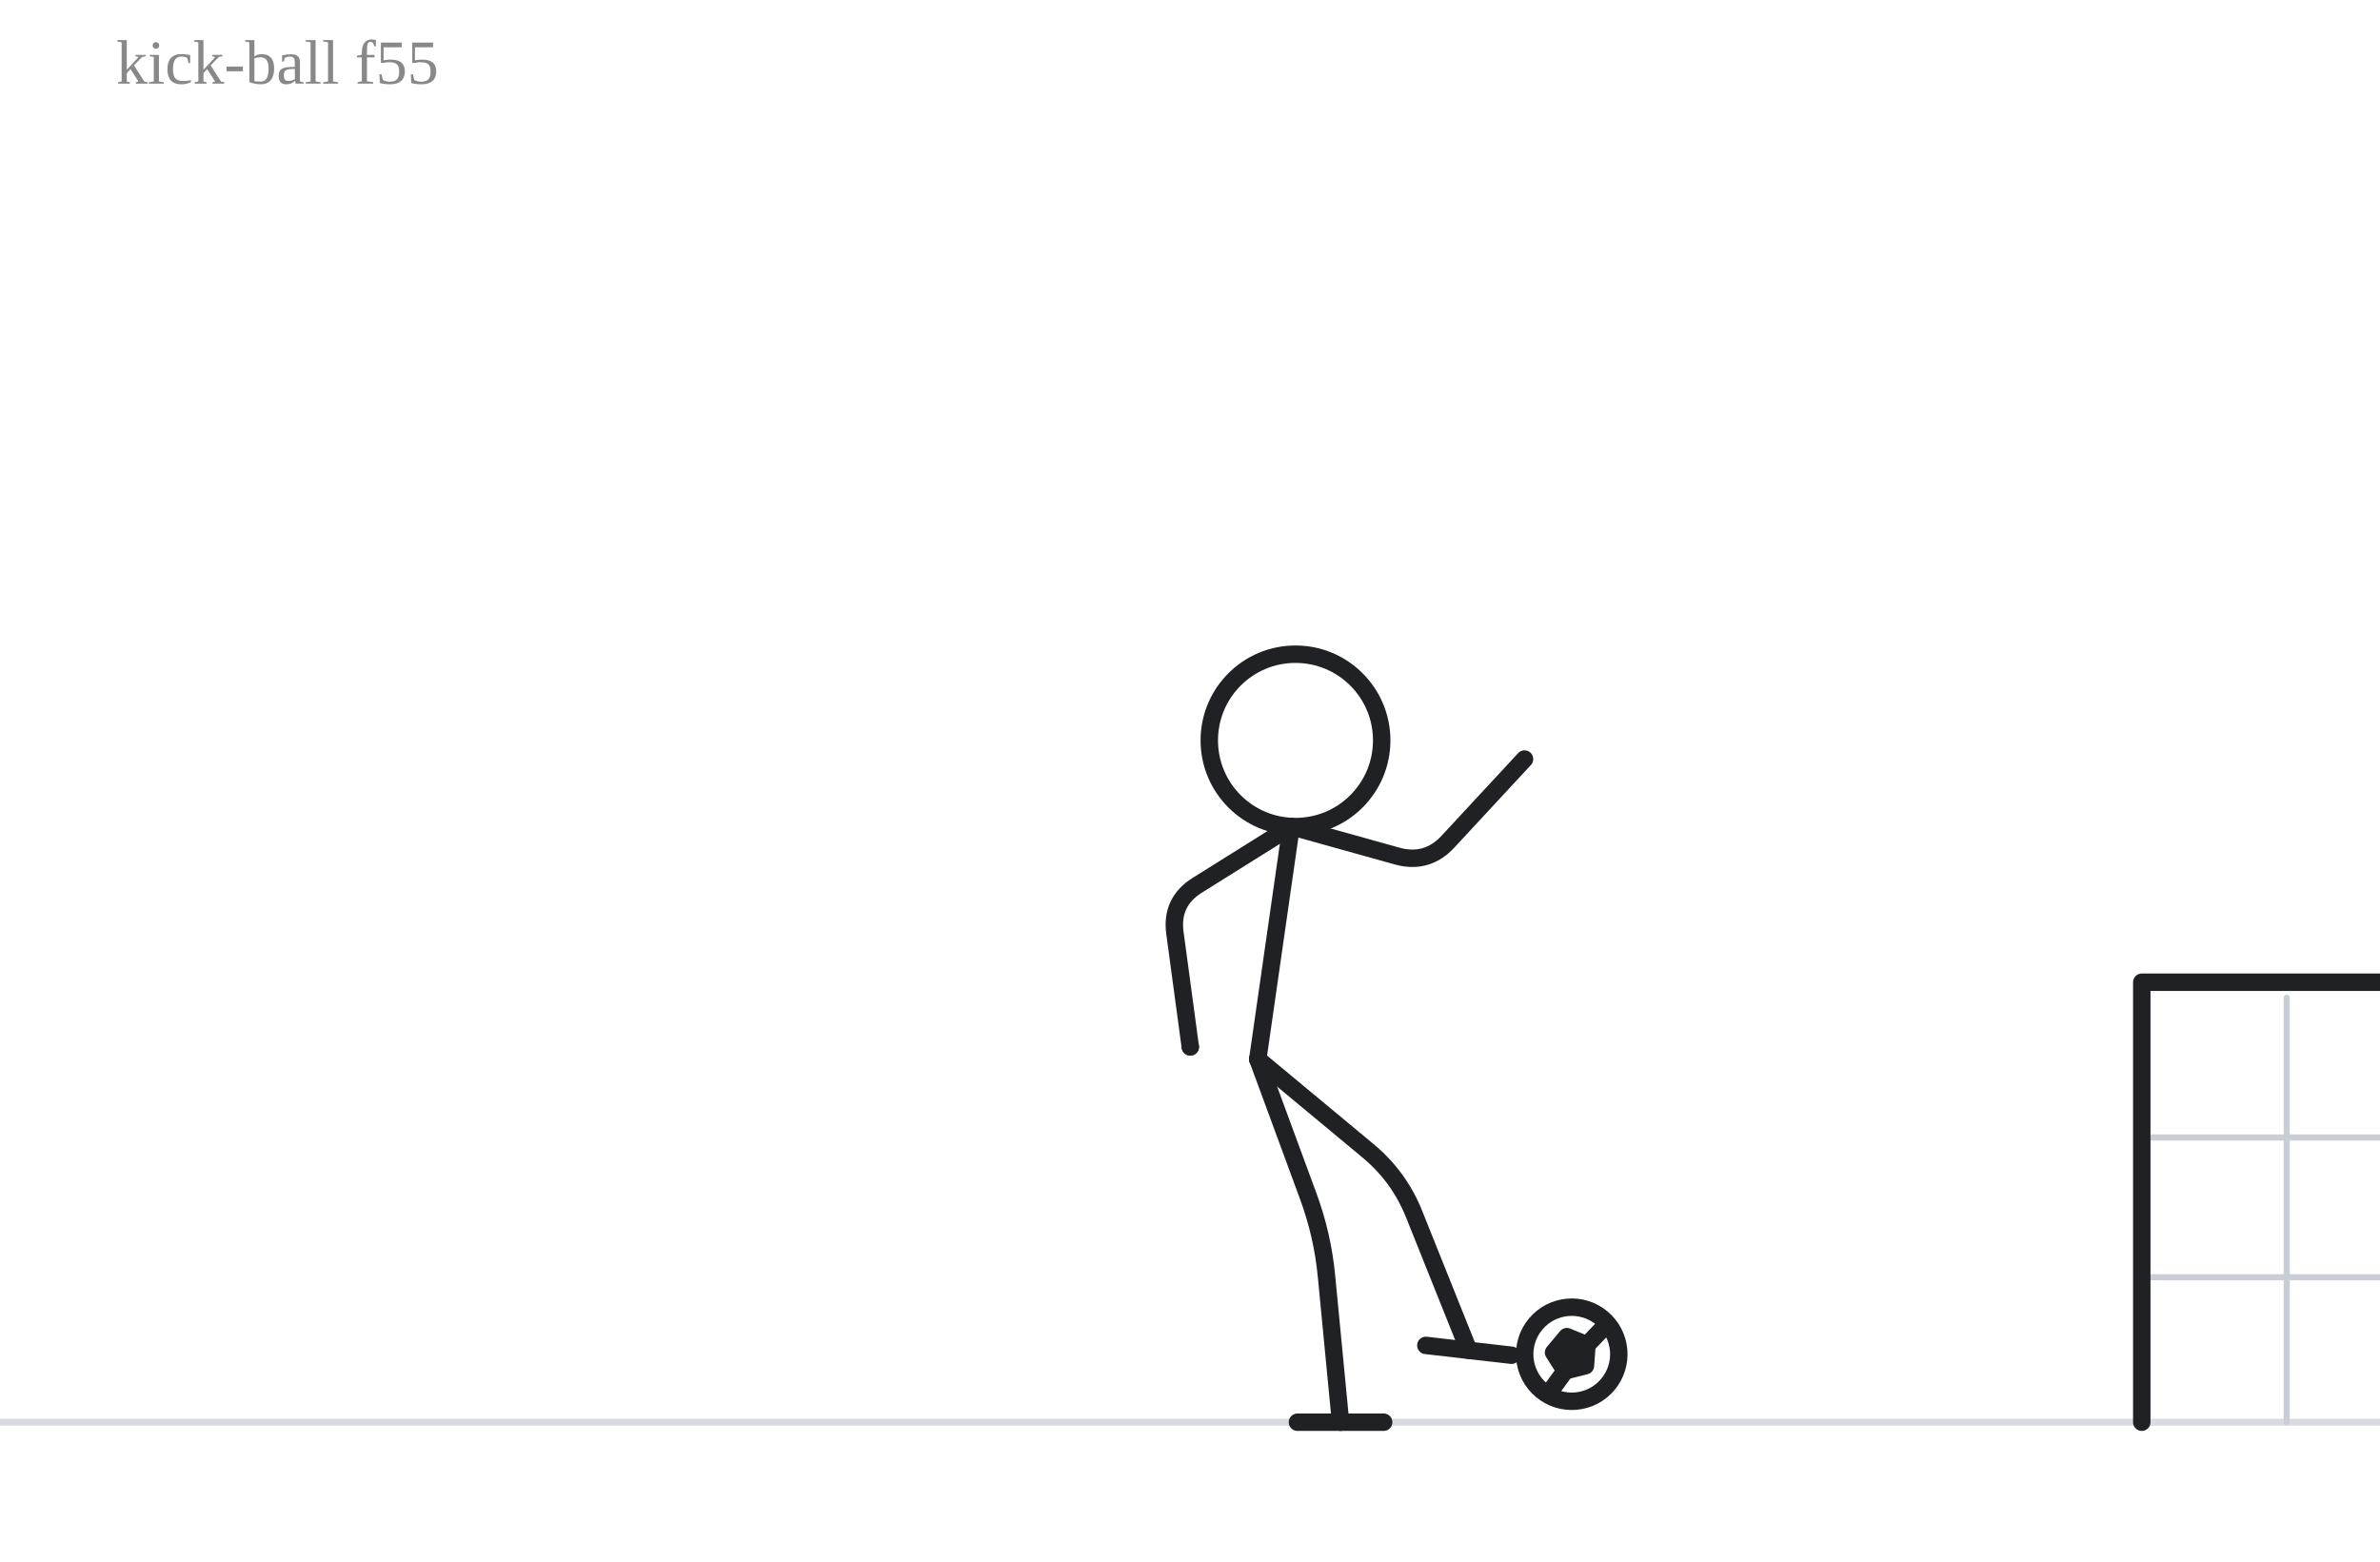
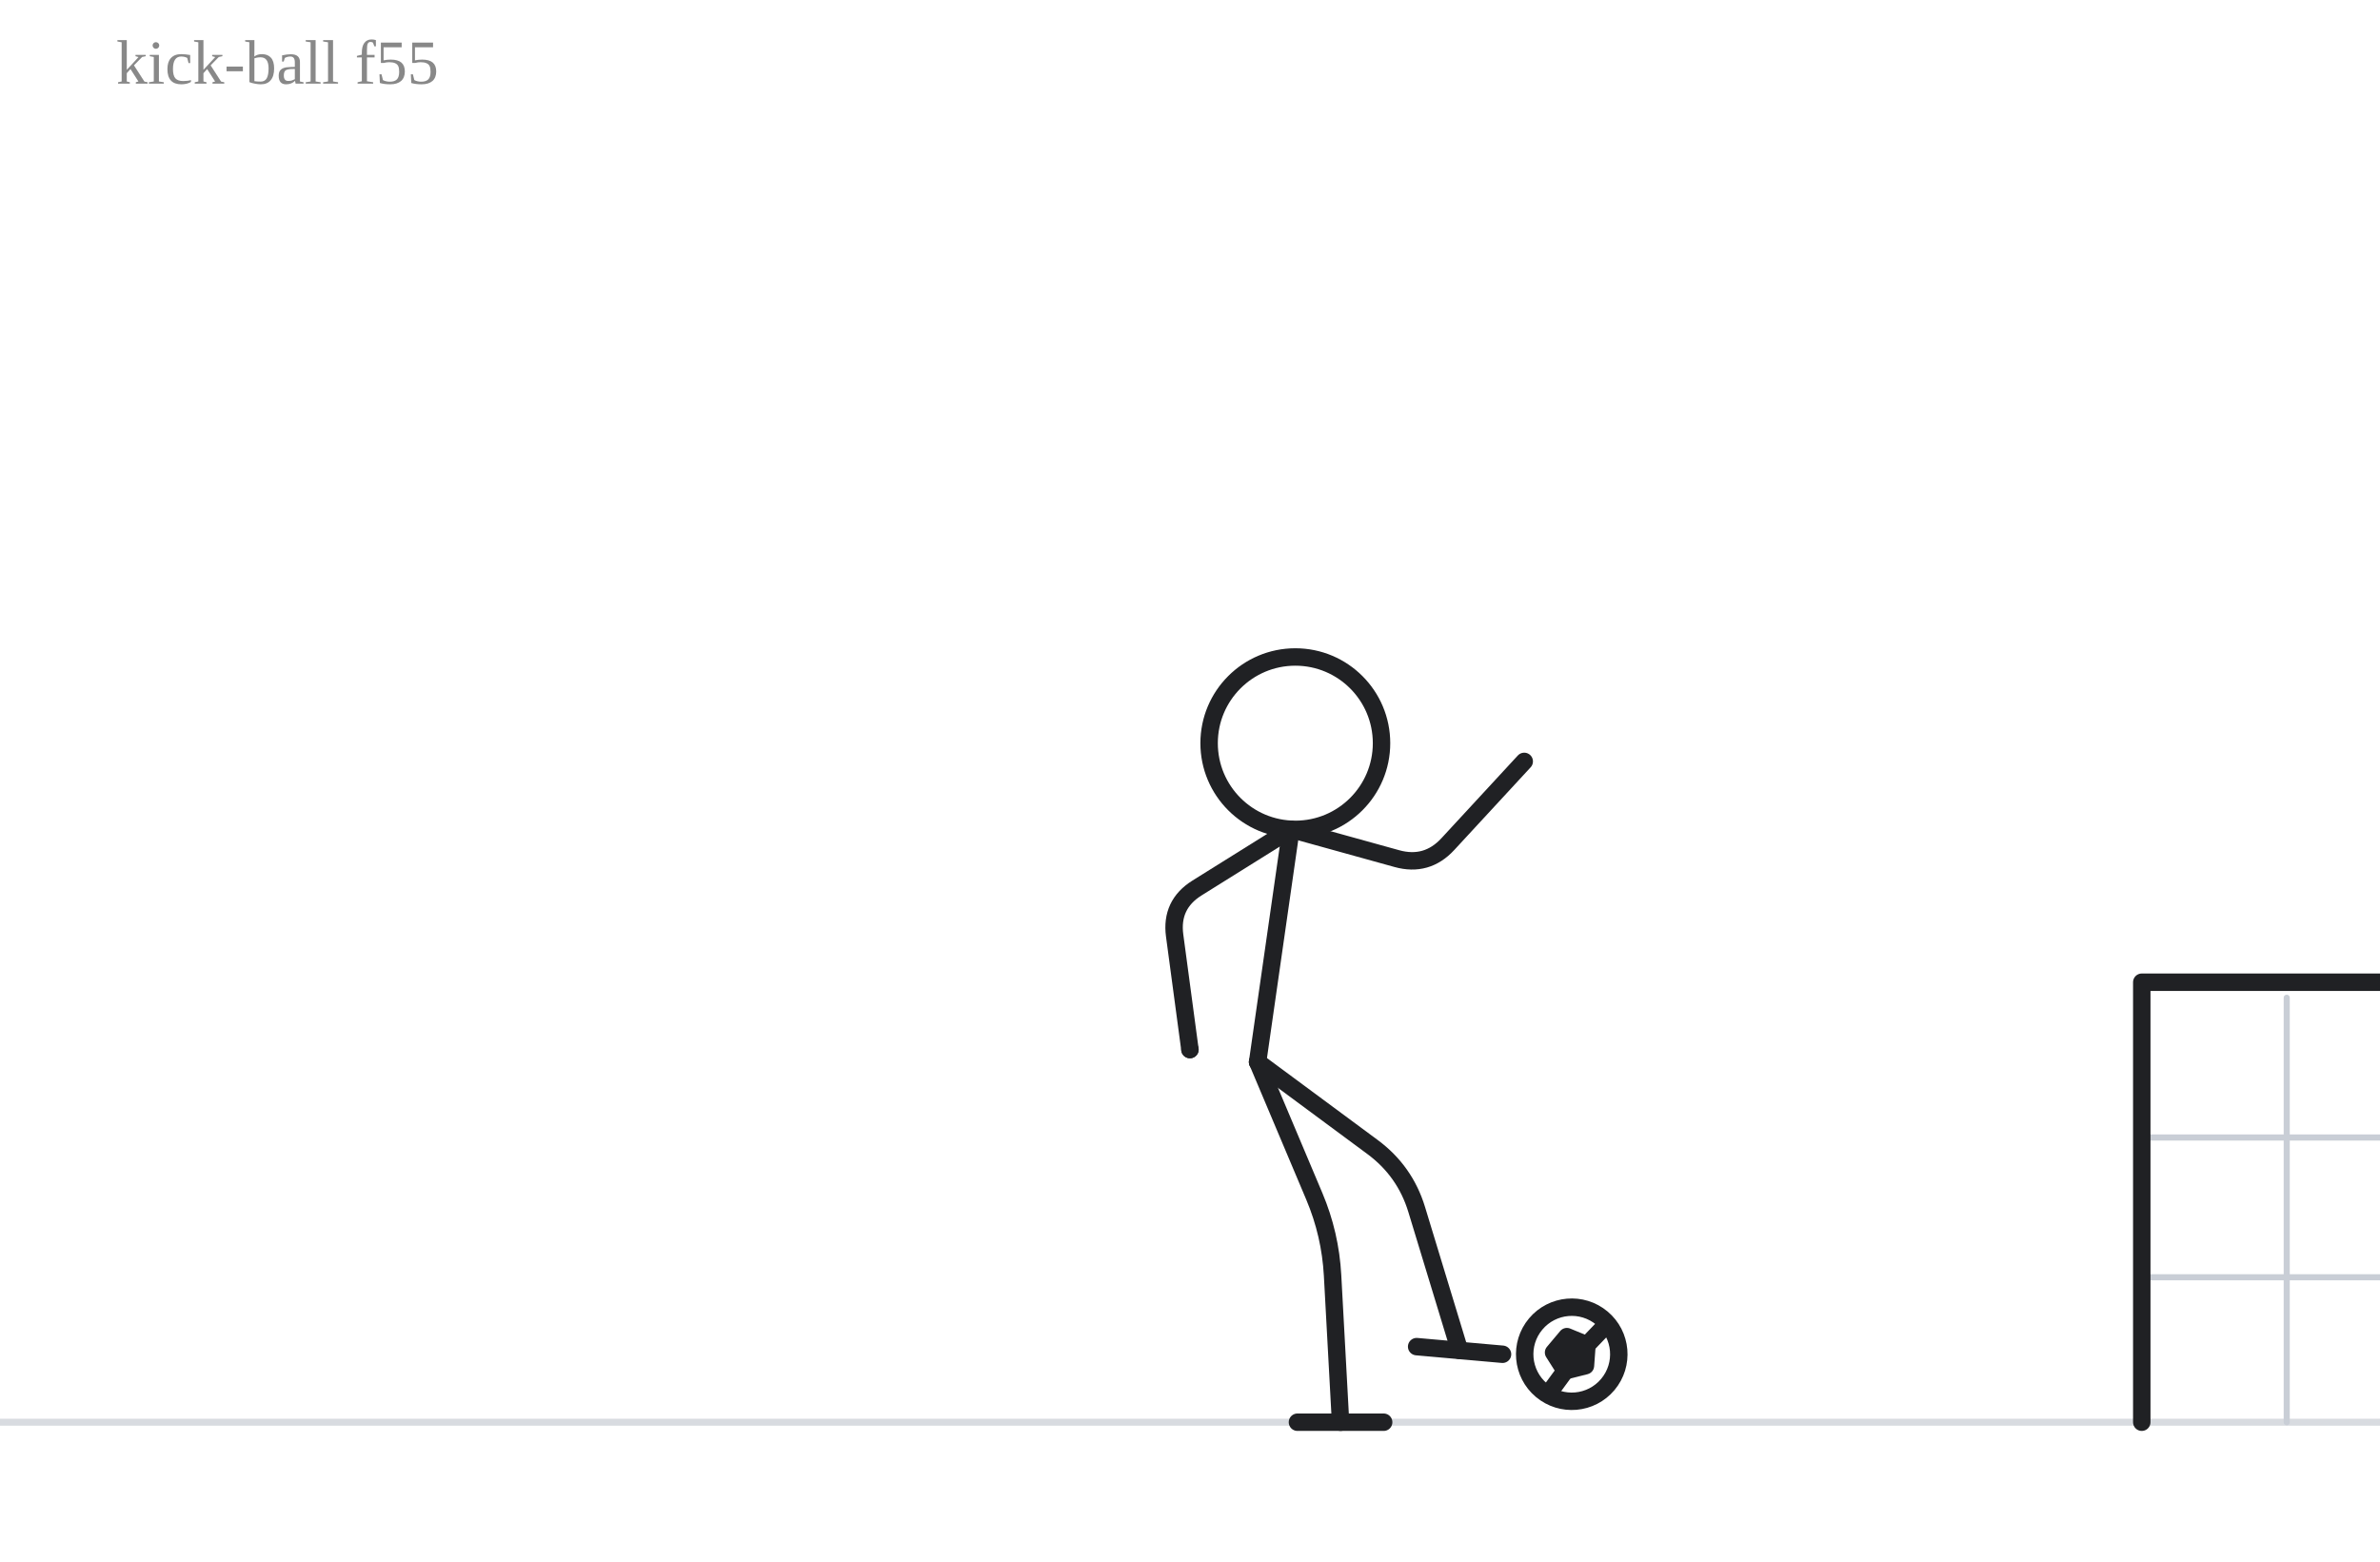
<svg xmlns="http://www.w3.org/2000/svg" width="640" height="420" viewBox="0 -54 320 224" role="img" aria-label="kick-ball frame 55">
  <rect x="-10000" y="-10000" width="20000" height="20000" fill="#fff" />
  <path id="ground" d="M-10000 150H10000" stroke="#d8dbe0" stroke-width="1" />
  <g opacity="1" transform="translate(214.75 140.25) scale(1) translate(-214.75 -140.25) rotate(130 214.75 140.25)">
    <g data-addon="football" stroke="#202124" stroke-width="2.5" stroke-linecap="round" stroke-linejoin="round">
      <circle cx="214.75" cy="140.25" r="6.75" fill="#fff" />
      <path d="M214.75 137.685L217.18 139.44L216.235 142.41L213.265 142.41L212.32 139.44Z" fill="#202124" />
      <path d="M209.35 139.238L212.387 139.44" />
      <path d="M217.113 139.44L220.15 139.238" />
    </g>
  </g>
  <g data-addon="goal" stroke="#202124" stroke-width="2.5" stroke-linecap="round" stroke-linejoin="round" fill="none">
    <g>
      <path d="M317.29 89.115L317.29 150" stroke="#c9ced6" stroke-width="0.875" />
      <path d="M338.08 89.115L338.08 150" stroke="#c9ced6" stroke-width="0.875" />
      <path d="M296.5 109.162L359.5 109.162" stroke="#c9ced6" stroke-width="0.875" />
      <path d="M296.5 129.21L359.5 129.21" stroke="#c9ced6" stroke-width="0.875" />
    </g>
    <path d="M296.5 150V86.888H359.5V150" />
  </g>
  <g data-stickman="exact-pivot" fill="none" stroke="#202124" stroke-width="2.5" stroke-linecap="round" stroke-linejoin="round" opacity="1">
-     <path id="left-arm" d="M174.505 64.55L189.691 68.789Q193.975 69.985 196.998 66.723L207.977 54.879" />
-     <path id="left-leg" d="M169.72 97.929L176.962 117.59Q179.005 123.135 179.572 129.017L181.593 150" />
+     <path id="left-arm" d="M174.481 64.949L189.675 69.16Q193.96 70.347 196.977 67.08L207.935 55.214" />
+     <path id="left-leg" d="M169.696 98.329L177.832 117.606Q180.126 123.043 180.447 128.936L181.593 150" />
    <path id="left-foot" d="M175.41 150L187.775 150" />
-     <path id="torso" d="M169.72 97.929L174.509 64.55" />
-     <circle id="head" cx="175.13" cy="52.201" r="12.364" fill="#fff" stroke="#202124" stroke-width="2.5" />
-     <path id="right-leg" d="M169.72 97.929L185.528 111.064Q189.987 114.769 192.142 120.15L199.968 139.688" />
-     <path id="right-foot" d="M193.826 138.982L206.11 140.393" />
-     <path id="right-arm" d="M174.513 64.55L161.037 72.986Q157.236 75.366 157.836 79.81L160.043 96.161" />
-     <path id="point-finger" d="M160.043 96.161L160.043 96.161" />
+     <path id="torso" d="M169.696 98.329L174.485 64.949" />
+     <circle id="head" cx="175.105" cy="52.6" r="12.364" fill="#fff" stroke="#202124" stroke-width="2.5" />
+     <path id="right-leg" d="M169.696 98.329L186.181 110.527Q190.831 113.967 192.515 119.501L198.663 139.706" />
+     <path id="right-foot" d="M192.505 139.159L204.821 140.253" />
+     <path id="right-arm" d="M174.489 64.949L161.005 73.373Q157.202 75.749 157.798 80.193L159.991 96.547" />
+     <path id="point-finger" d="M159.991 96.547L159.991 96.547" />
  </g>
  <text x="6" y="-42" font-size="9" fill="#888">kick-ball f55</text>
</svg>
